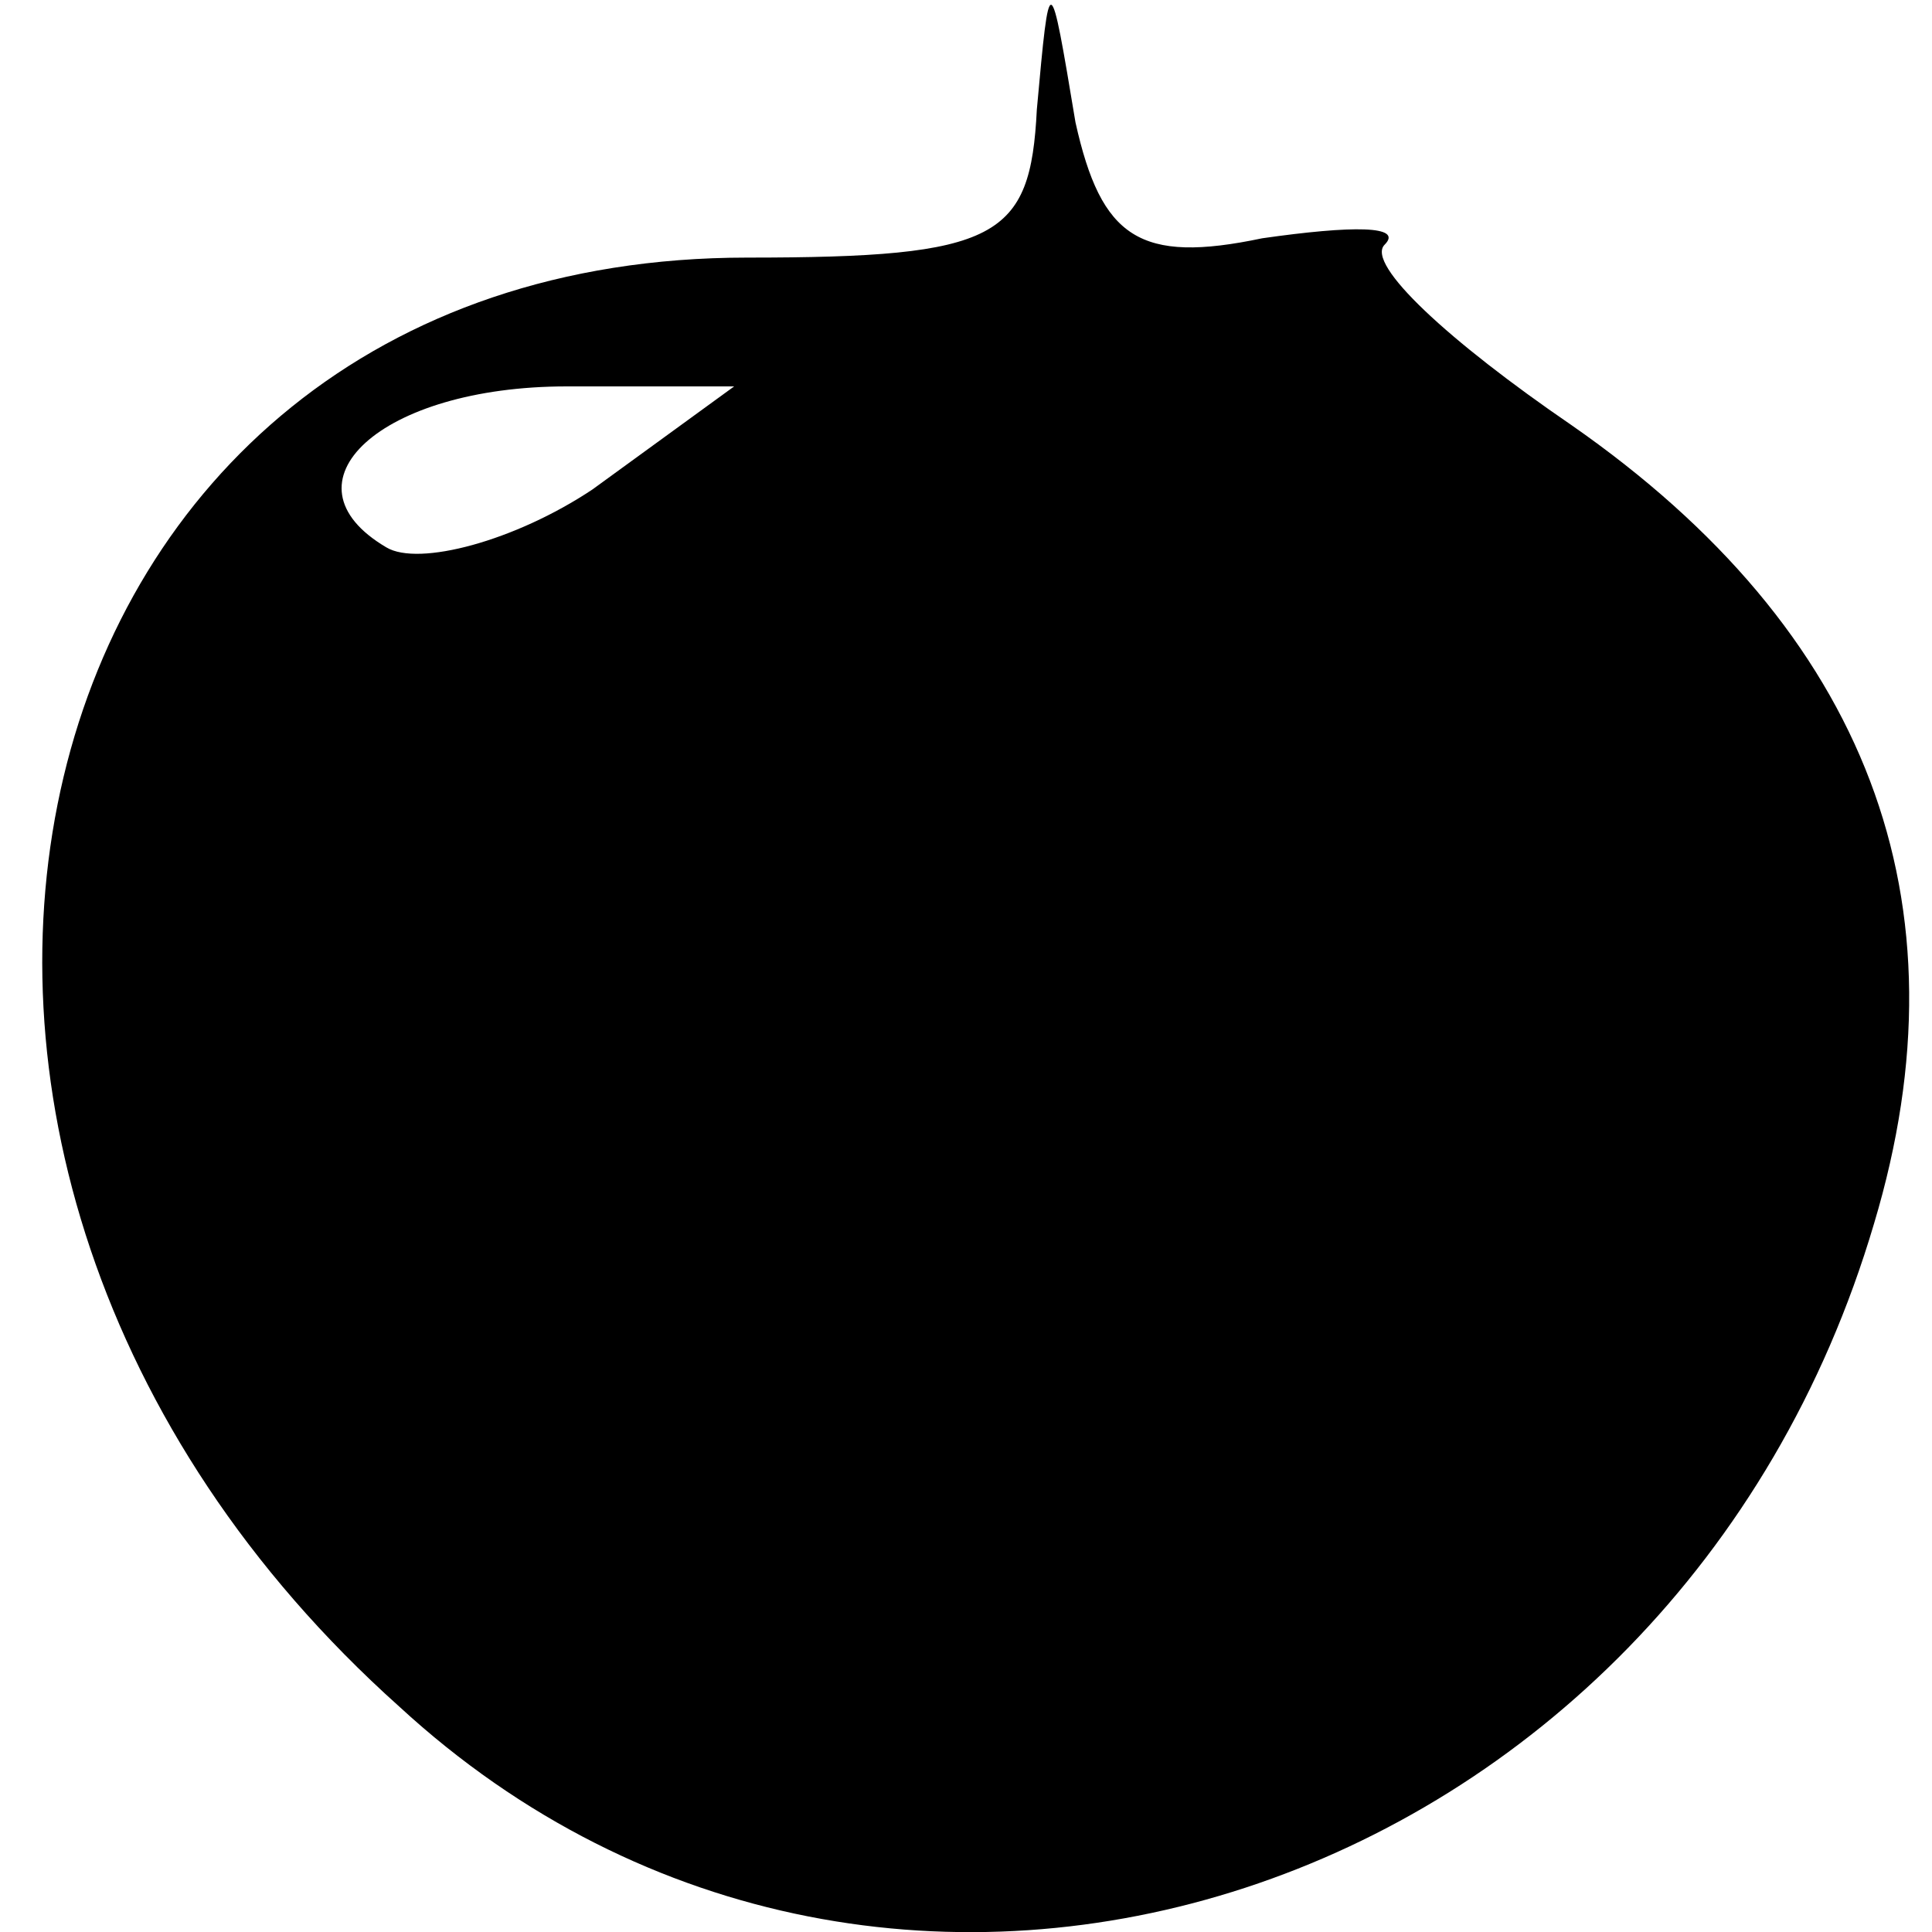
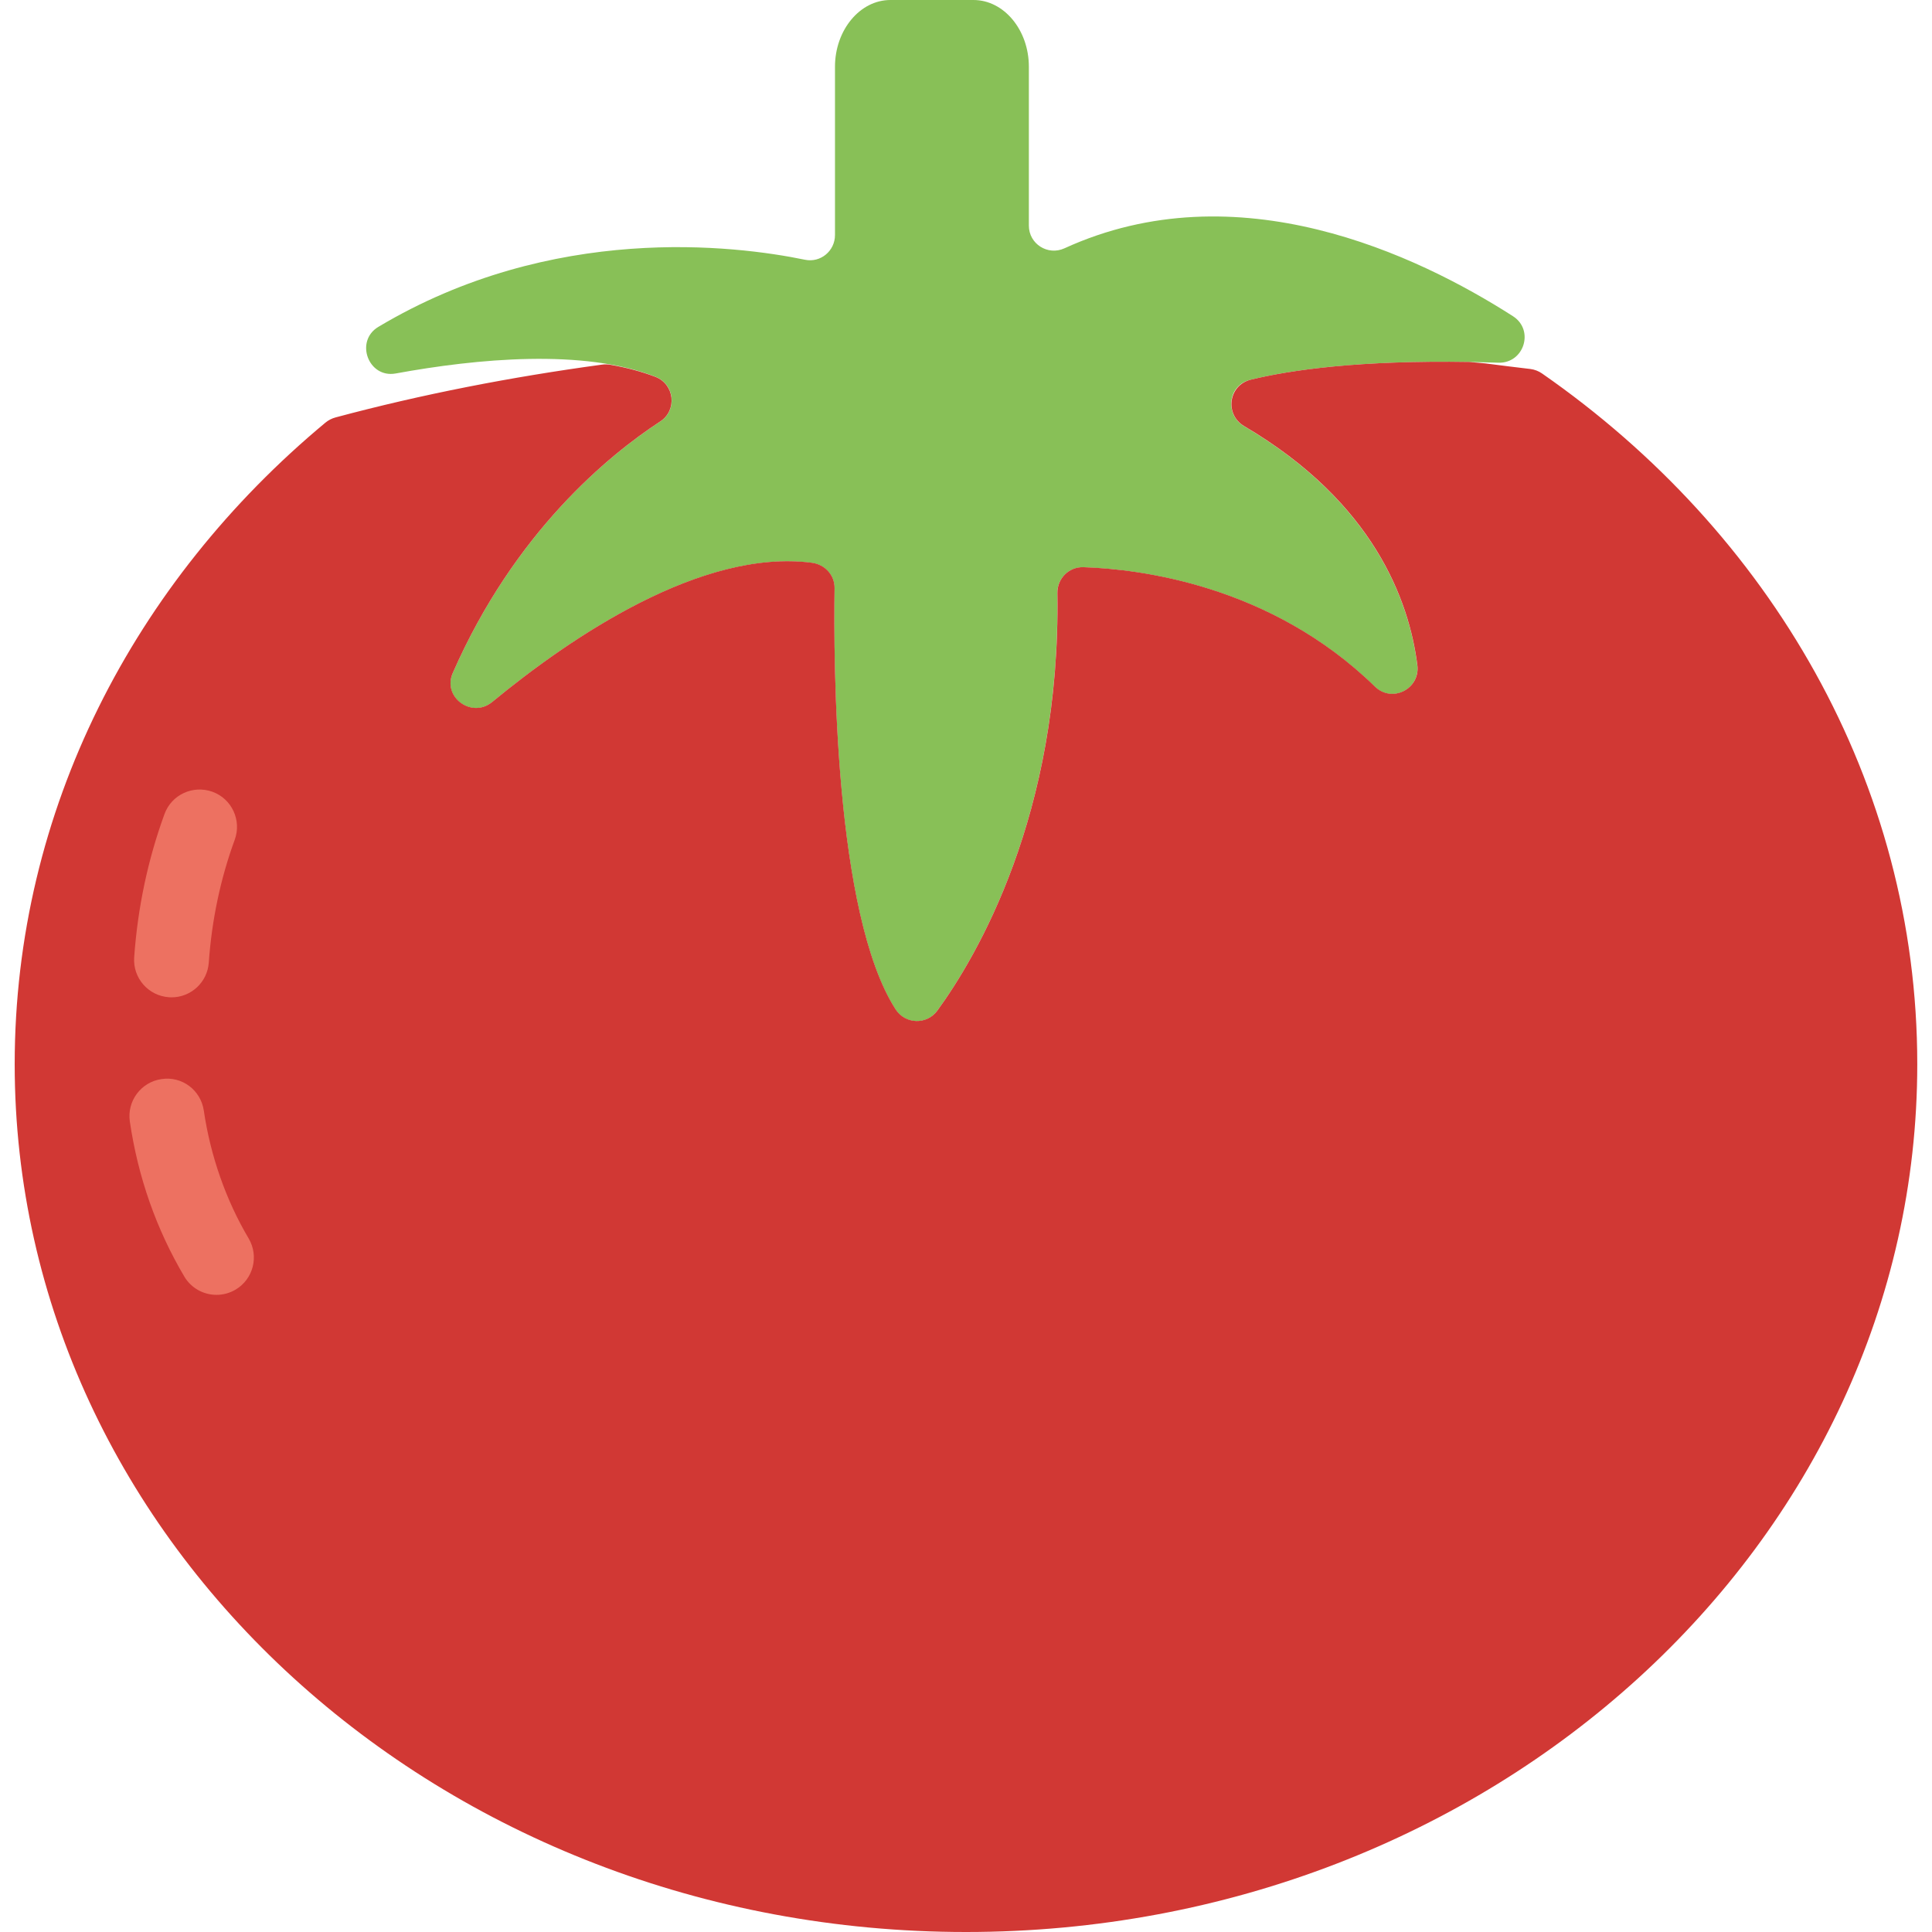
- <svg xmlns="http://www.w3.org/2000/svg" version="1.0" width="30pt" height="30pt" viewBox="0 0 30 30" preserveAspectRatio="xMidYMid meet">
-   <g transform="translate(0,30) scale(0.1,-0.1)" fill="#000000" stroke="none">
-     <path d="M161 283 c-1 -20 -6 -23 -45 -23 -116 0 -149 -140 -54 -225 76 -70 198 -30 229 75 15 50 -1 92 -47 124 -19 13 -32 25 -29 28 3 3 -5 3 -19 1 -19 -4 -25 0 -29 18 -4 24 -4 24 -6 2z m-69 -59 c-12 -8 -27 -12 -32 -9 -17 10 -1 25 28 25 l26 0 -22 -16z" />
+ <svg xmlns="http://www.w3.org/2000/svg" height="800px" width="800px" version="1.1" id="Capa_1" viewBox="0 0 51.679 51.679" xml:space="preserve">
+   <g>
+     <path style="fill:#88C057;" d="M40.47,8.458c-2.562-1.642-7.374-3.93-11.997-1.816c-0.445,0.204-0.952-0.117-0.952-0.607V1.786   C27.522,0.804,26.855,0,26.04,0h-2.223c-0.815,0-1.482,0.804-1.482,1.786v4.501c0,0.425-0.385,0.747-0.802,0.661   c-1.877-0.387-6.751-0.989-11.412,1.795c-0.638,0.381-0.268,1.381,0.464,1.247c2.17-0.397,5.026-0.67,6.956,0.092   c0.506,0.199,0.579,0.891,0.124,1.189c-1.371,0.895-3.9,2.953-5.557,6.737c-0.282,0.644,0.51,1.221,1.053,0.774   c2.117-1.744,5.6-4.107,8.554-3.726c0.348,0.045,0.612,0.329,0.607,0.68c-0.03,1.982-0.005,8.716,1.632,11.265   c0.258,0.402,0.836,0.422,1.117,0.035c1.043-1.433,3.304-5.233,3.211-11.167c-0.006-0.39,0.307-0.707,0.697-0.694   c1.49,0.048,5.008,0.469,7.798,3.194c0.457,0.447,1.214,0.061,1.134-0.573c-0.219-1.735-1.174-4.359-4.631-6.394   c-0.525-0.309-0.436-1.095,0.155-1.24c1.194-0.293,3.252-0.572,6.644-0.46C40.768,9.723,41.049,8.829,40.47,8.458z" />
+     <path style="fill:#D13834;" d="M41.248,9.99c-0.093-0.065-0.201-0.106-0.314-0.12c-0.4-0.049-0.801-0.095-1.201-0.149   c-0.143-0.014-0.287-0.025-0.429-0.039c-2.914-0.048-4.743,0.206-5.846,0.474c-0.599,0.146-0.707,0.931-0.175,1.244   c3.457,2.035,4.411,4.659,4.63,6.393c0.08,0.634-0.677,1.02-1.134,0.573c-2.79-2.724-6.308-3.145-7.798-3.194   c-0.39-0.013-0.704,0.304-0.697,0.694c0.092,5.934-2.168,9.734-3.211,11.167c-0.282,0.387-0.859,0.367-1.117-0.035   c-1.637-2.549-1.662-9.283-1.632-11.265c0.005-0.35-0.259-0.635-0.607-0.68c-2.954-0.382-6.437,1.982-8.554,3.726   c-0.543,0.447-1.335-0.13-1.053-0.774c1.655-3.779,4.18-5.836,5.552-6.733c0.457-0.299,0.381-0.994-0.128-1.19   c-0.371-0.143-0.776-0.249-1.203-0.324c-0.076-0.014-0.157-0.015-0.234-0.004c-2.425,0.33-4.807,0.791-7.119,1.411   c-0.102,0.027-0.197,0.076-0.278,0.144c-5.103,4.246-8.307,10.359-8.307,17.156c0,12.821,11.393,23.214,25.446,23.214   s25.446-10.393,25.446-23.214C51.286,20.928,47.348,14.23,41.248,9.99z" />
+     <path style="fill:#ED7161;" d="M5.791,34.636c-0.342,0-0.675-0.175-0.861-0.49C4.182,32.883,3.692,31.488,3.473,30   c-0.08-0.547,0.298-1.055,0.844-1.135c0.556-0.086,1.055,0.298,1.135,0.844c0.178,1.213,0.593,2.395,1.199,3.418   c0.281,0.475,0.125,1.089-0.351,1.37C6.14,34.591,5.964,34.636,5.791,34.636z" />
+     <path style="fill:#ED7161;" d="M4.588,26.678c-0.023,0-0.047-0.001-0.07-0.003c-0.552-0.038-0.967-0.516-0.929-1.066   c0.094-1.327,0.366-2.616,0.811-3.834c0.189-0.519,0.761-0.783,1.283-0.596c0.519,0.189,0.785,0.764,0.596,1.283   c-0.381,1.041-0.614,2.146-0.694,3.285C5.548,26.275,5.109,26.678,4.588,26.678z" />
  </g>
</svg>
